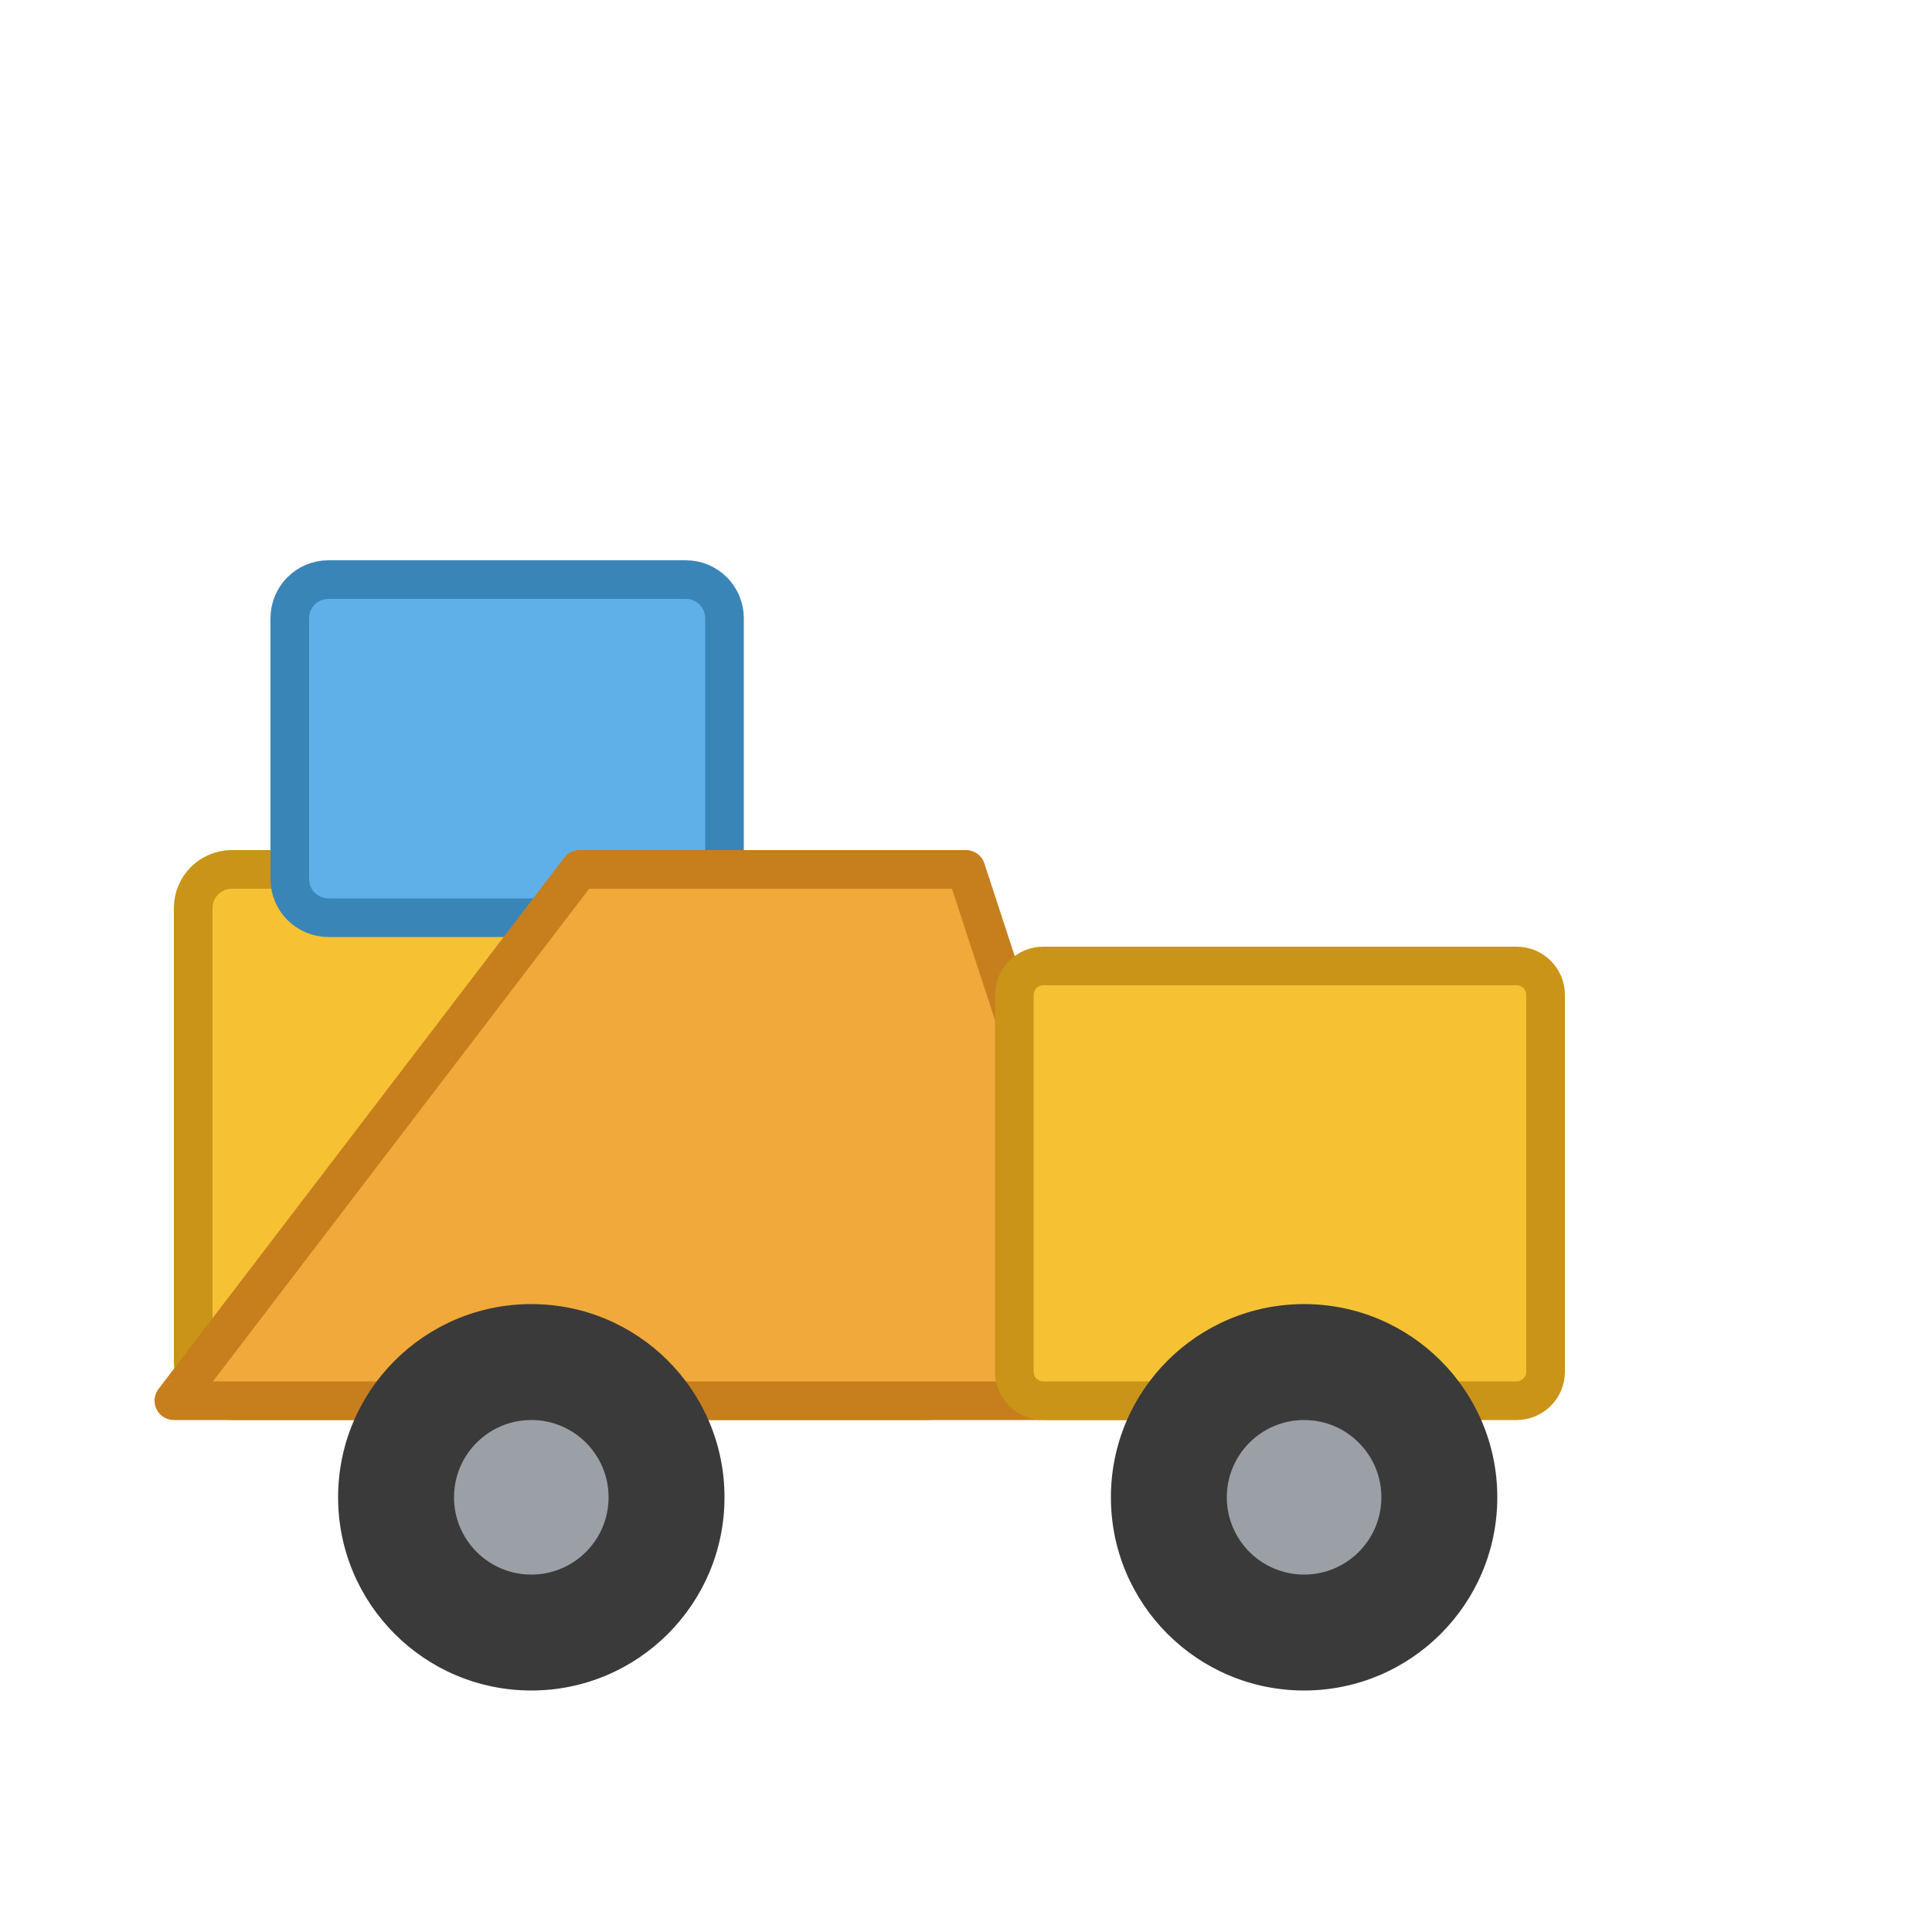
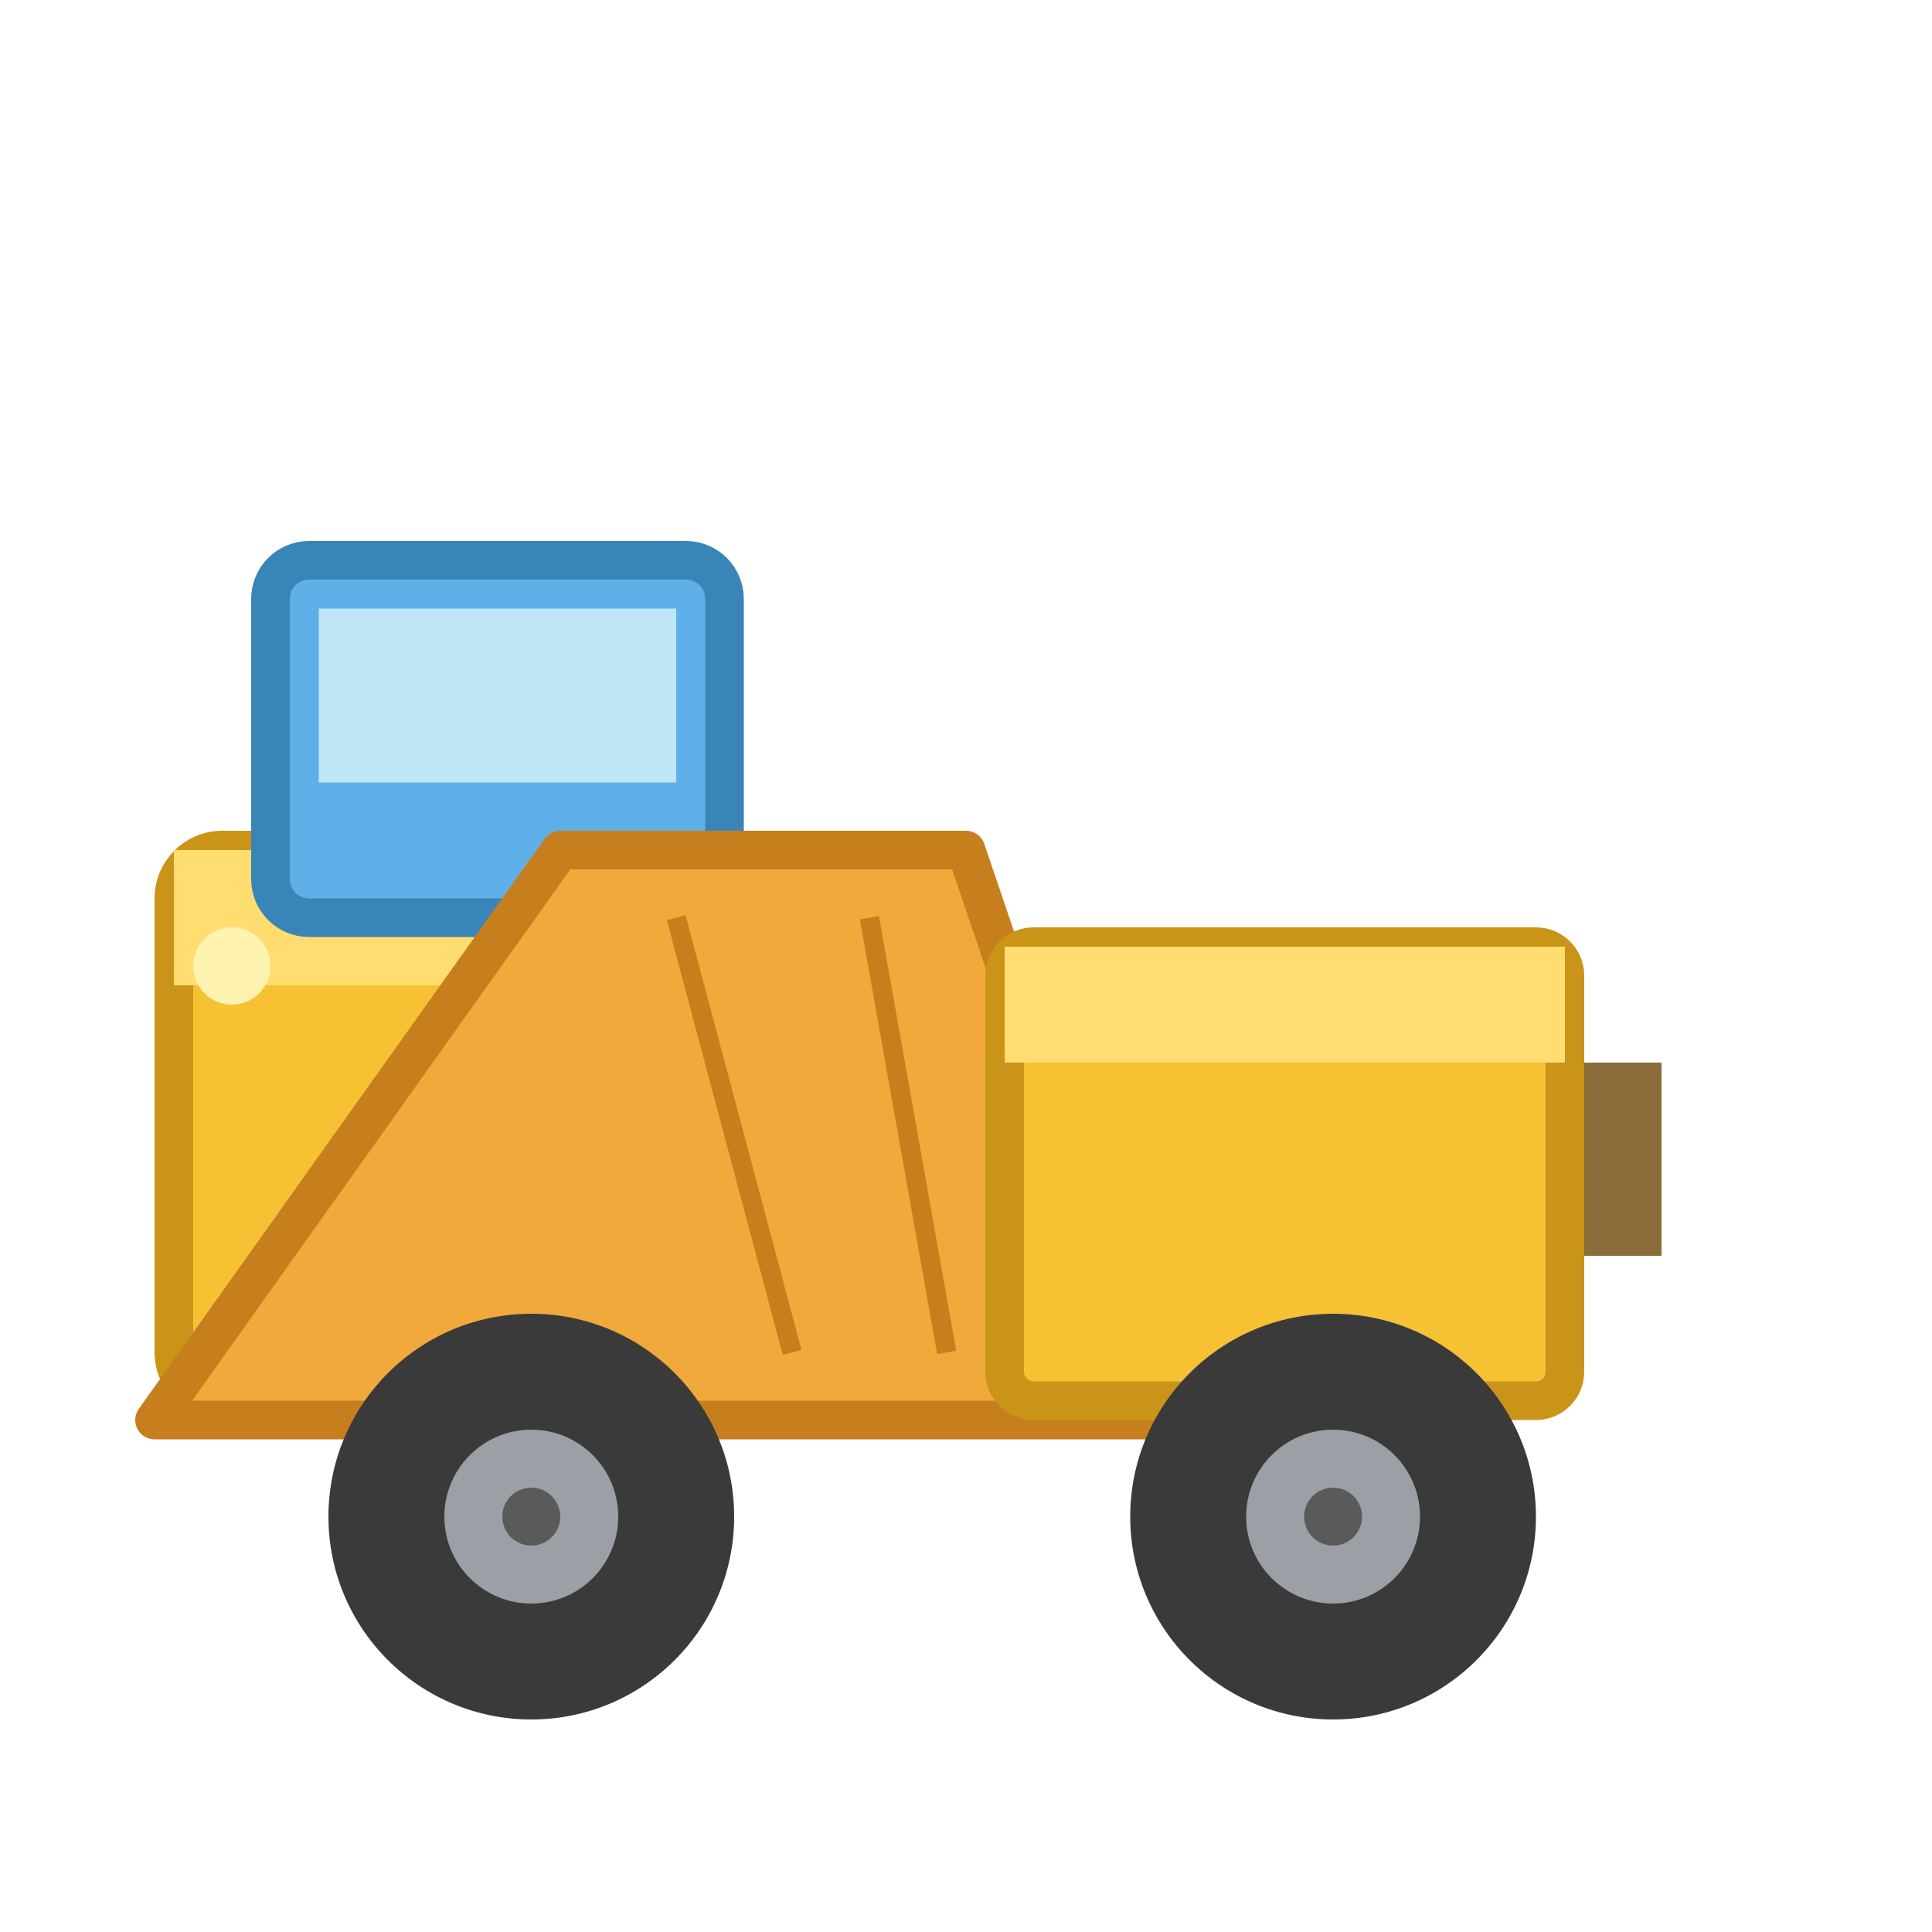
<svg xmlns="http://www.w3.org/2000/svg" viewBox="0 0 200 200">
-   <rect x="20" y="90" width="80" height="55" rx="4" fill="#F6C233" stroke="#C99418" stroke-width="4" />
-   <rect x="30" y="60" width="45" height="35" rx="4" fill="#5FB0E8" stroke="#3A85B8" stroke-width="4" />
-   <polygon points="18,145 118,145 100,90 60,90" fill="#F0A93A" stroke="#C77E1D" stroke-width="4" stroke-linejoin="round" />
-   <rect x="105" y="100" width="55" height="45" rx="3" fill="#F6C233" stroke="#C99418" stroke-width="4" />
-   <circle cx="55" cy="155" r="20" fill="#3A3A3A" />
-   <circle cx="55" cy="155" r="8" fill="#9AA0A6" />
-   <circle cx="135" cy="155" r="20" fill="#3A3A3A" />
-   <circle cx="135" cy="155" r="8" fill="#9AA0A6" />
+   <rect x="18" y="88" width="82" height="57" rx="5" fill="#F6C233" stroke="#C99418" stroke-width="4" />
+   <rect x="18" y="88" width="82" height="14" fill="#FFDD70" />
+   <rect x="28" y="58" width="47" height="37" rx="4" fill="#5FB0E8" stroke="#3A85B8" stroke-width="4" />
+   <rect x="33" y="63" width="37" height="18" fill="#BEE6F7" />
+   <circle cx="24" cy="100" r="4" fill="#FFF3B0" />
+   <polygon points="16,147 120,147 100,88 58,88" fill="#F0A93A" stroke="#C77E1D" stroke-width="4" stroke-linejoin="round" />
+   <line x1="70" y1="95" x2="82" y2="140" stroke="#C77E1D" stroke-width="2" />
+   <line x1="90" y1="95" x2="98" y2="140" stroke="#C77E1D" stroke-width="2" />
+   <rect x="104" y="98" width="58" height="47" rx="3" fill="#F6C233" stroke="#C99418" stroke-width="4" />
+   <rect x="104" y="98" width="58" height="12" fill="#FFDD70" />
+   <rect x="164" y="110" width="8" height="20" fill="#8A6D3A" />
+   <circle cx="55" cy="157" r="21" fill="#3A3A3A" />
+   <circle cx="55" cy="157" r="9" fill="#9AA0A6" />
+   <circle cx="55" cy="157" r="3" fill="#5A5A5A" />
+   <circle cx="138" cy="157" r="21" fill="#3A3A3A" />
+   <circle cx="138" cy="157" r="9" fill="#9AA0A6" />
+   <circle cx="138" cy="157" r="3" fill="#5A5A5A" />
</svg>
